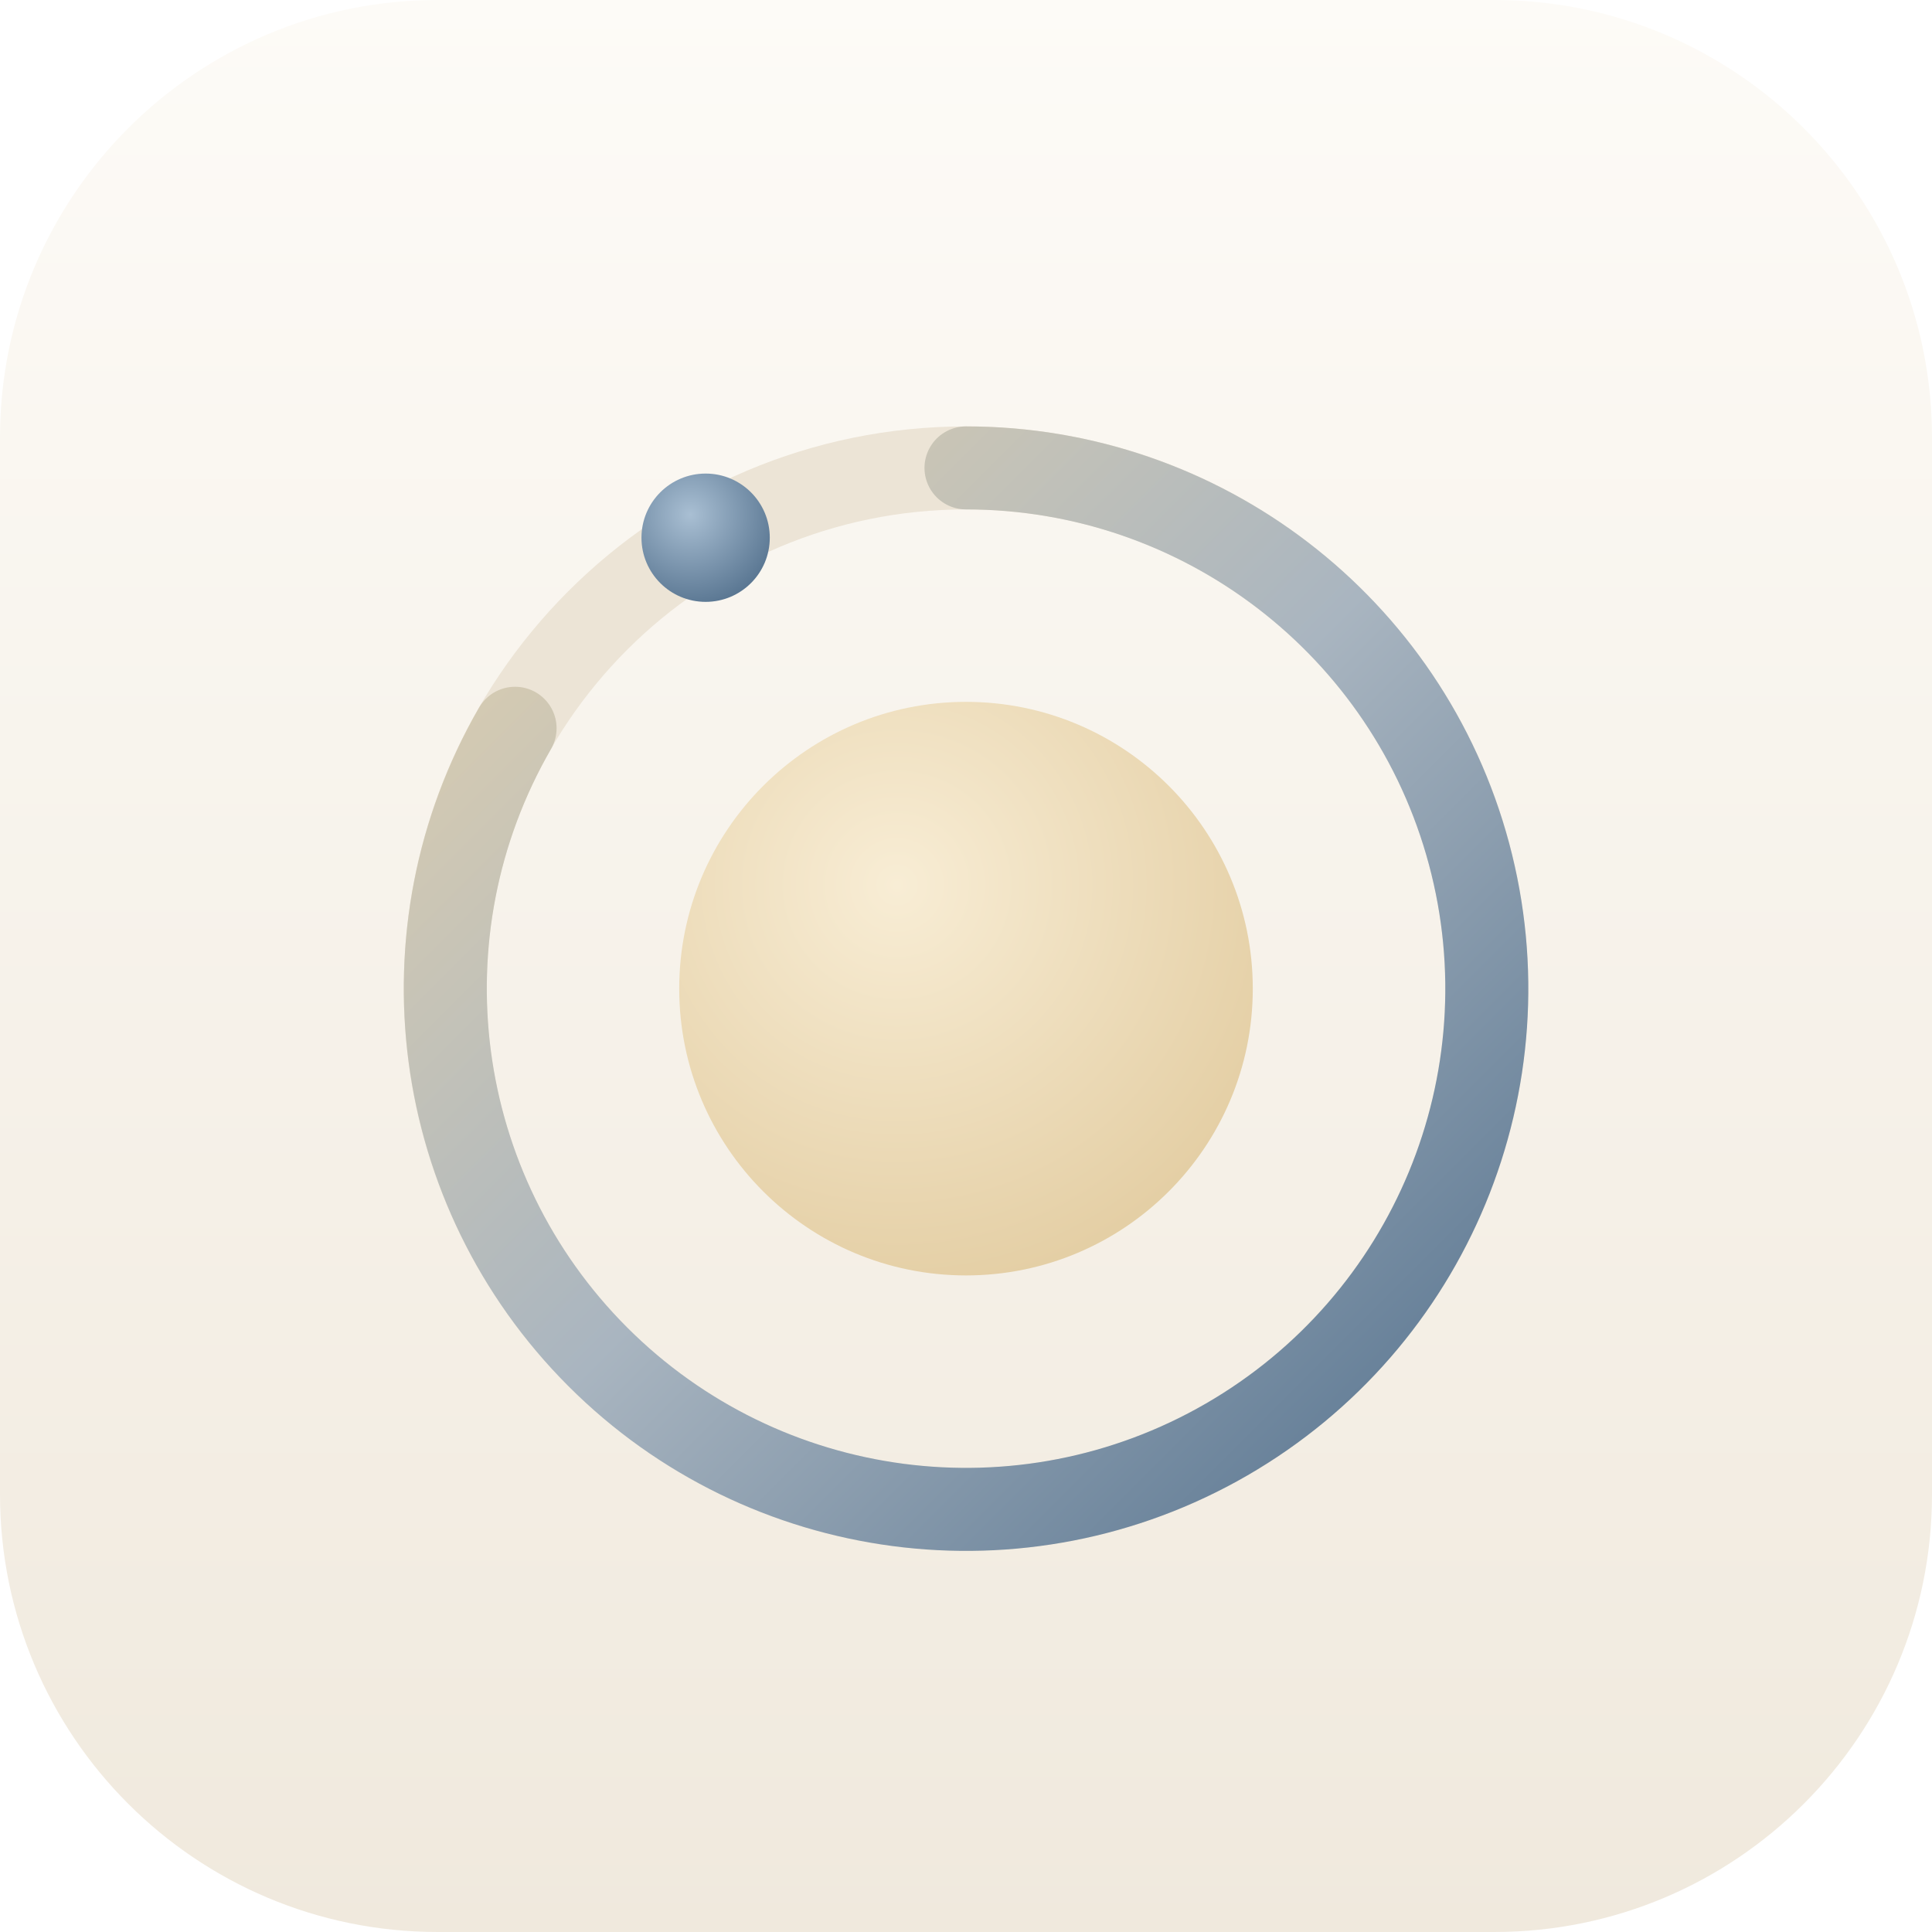
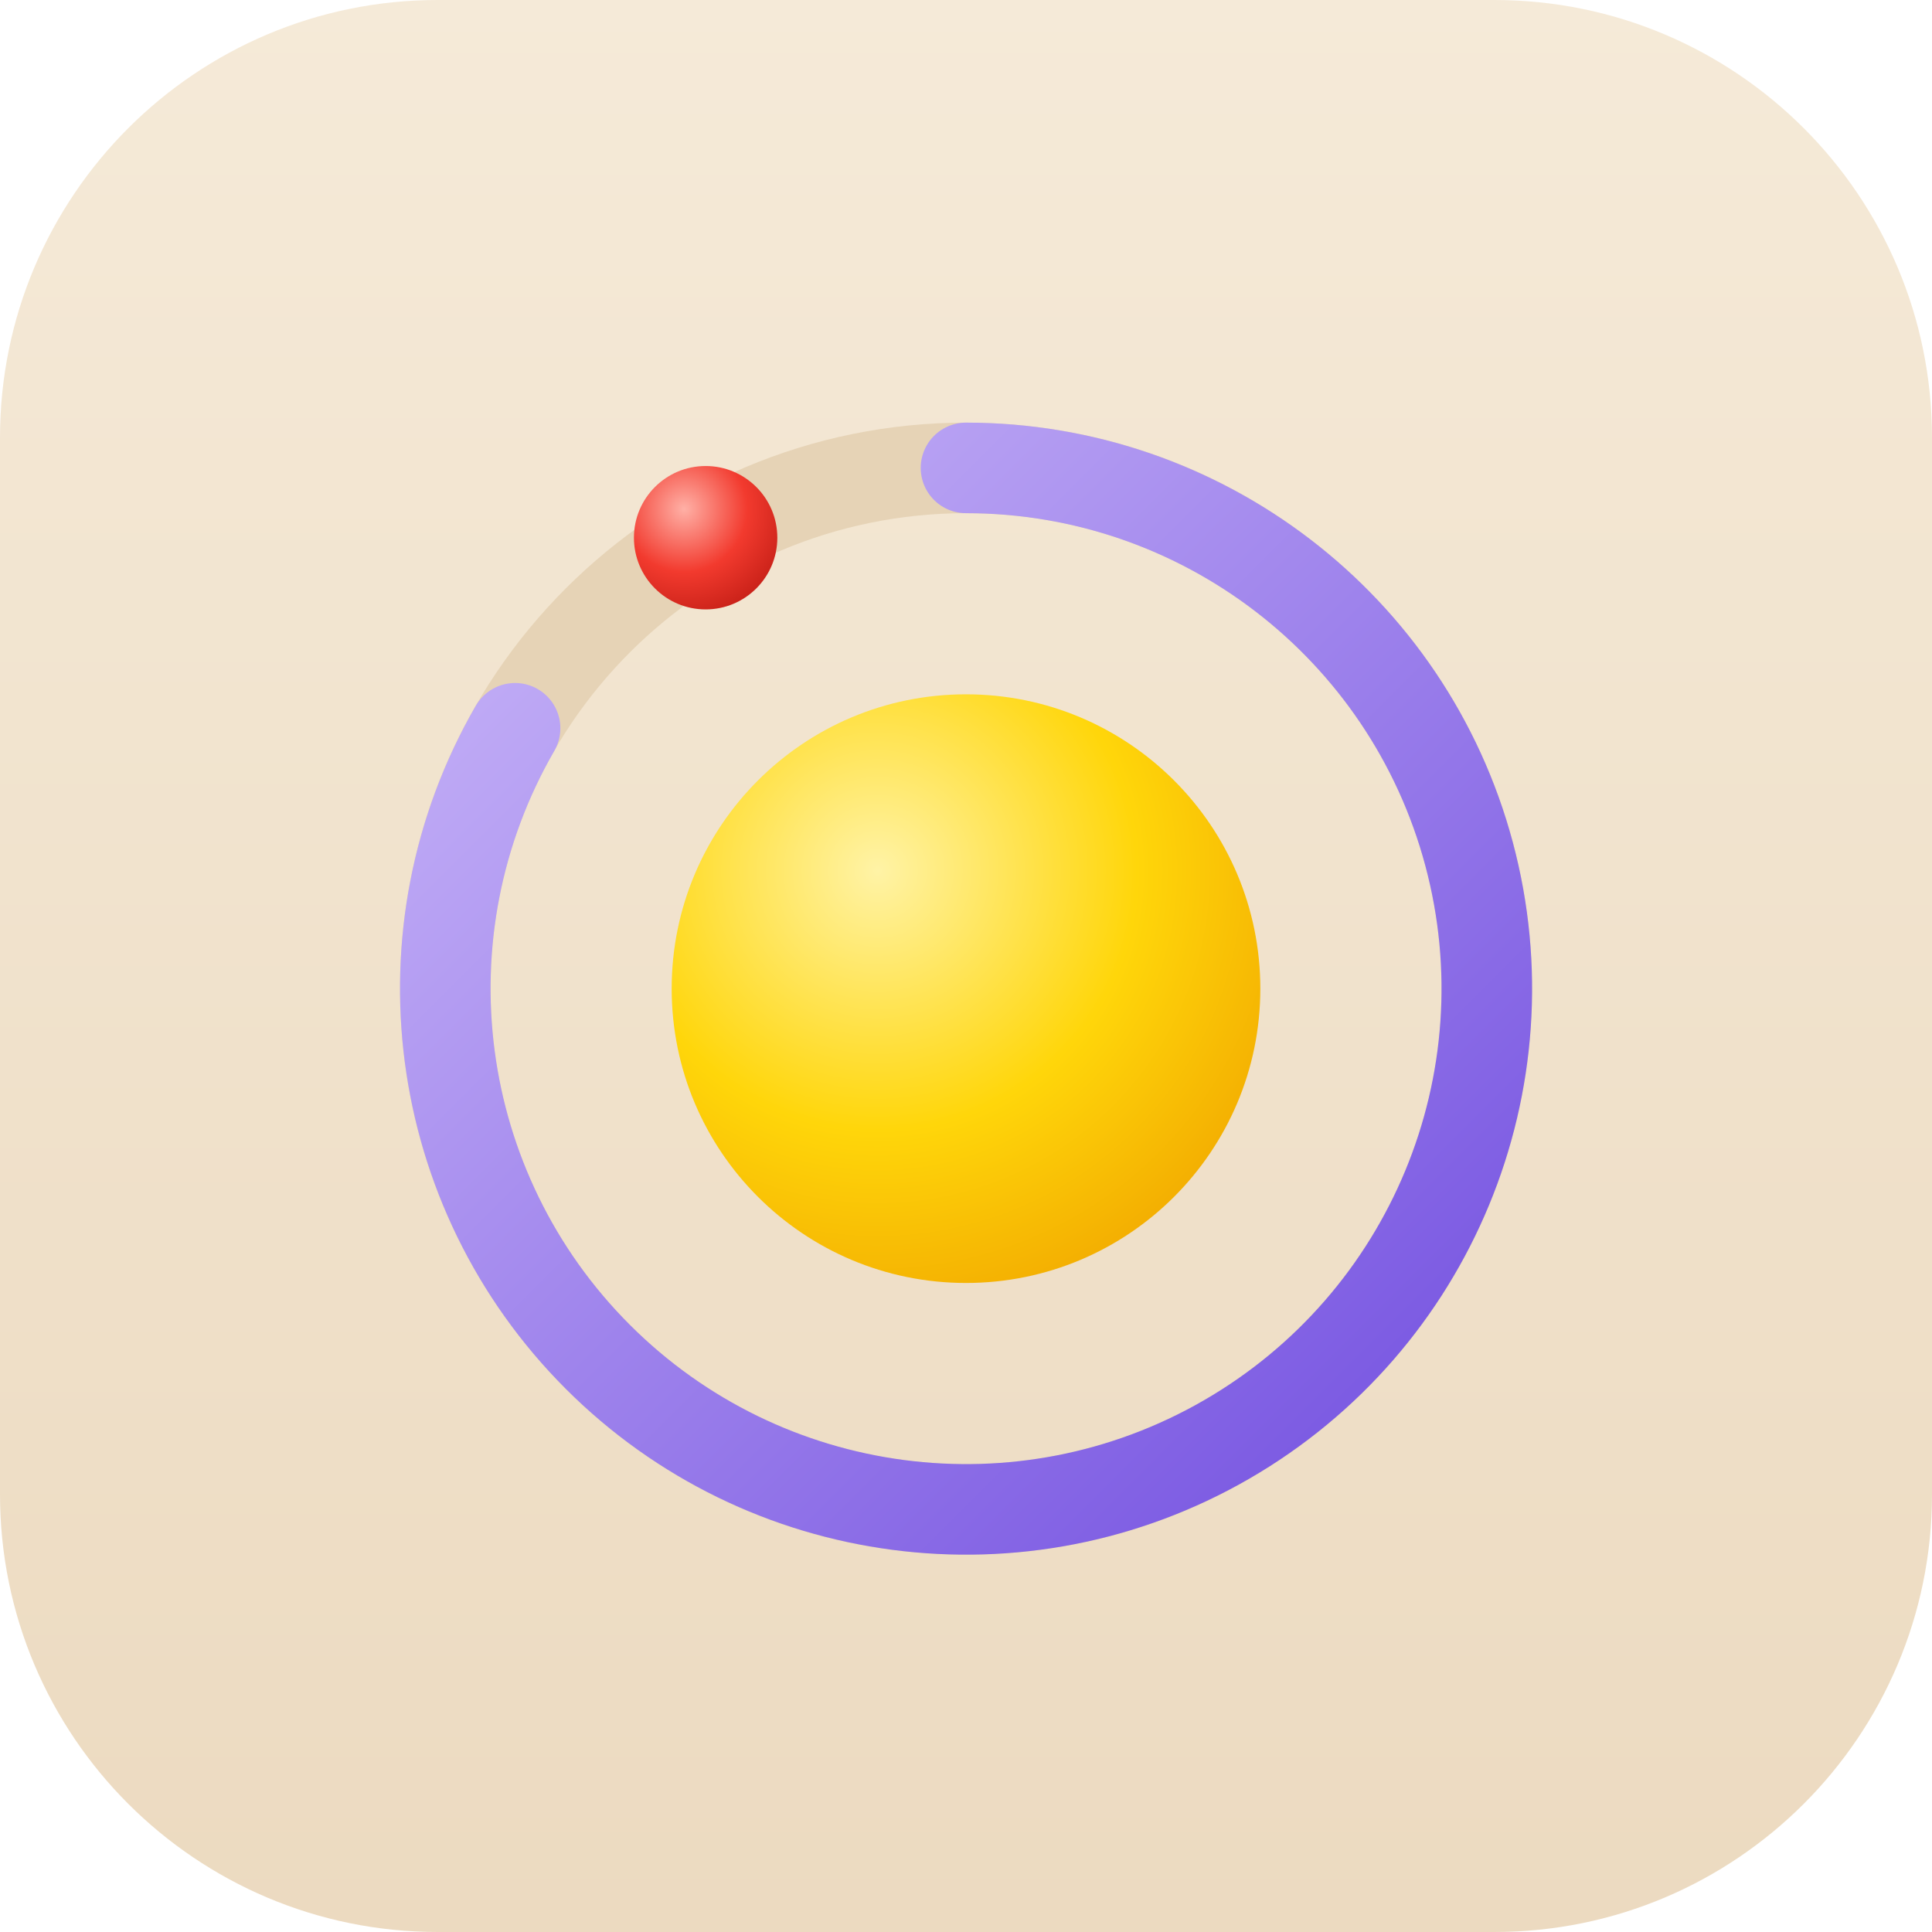
<svg xmlns="http://www.w3.org/2000/svg" viewBox="0 0 512 512">
  <defs>
    <linearGradient id="f" x1="0" y1="0" x2="0" y2="1">
-       <stop offset="0" stop-color="#FDFBF7" />
-       <stop offset="1" stop-color="#F0E9DD" />
+       <stop offset="0" stop-color="#F5EAD8" />
+       <stop offset="1" stop-color="#ECDAC0" />
    </linearGradient>
    <linearGradient id="a" x1="0" y1="0" x2="1" y2="1">
-       <stop offset="0" stop-color="#E2D1AE" />
-       <stop offset=".5" stop-color="#A9B5C0" />
-       <stop offset="1" stop-color="#56738F" />
+       <stop offset="0" stop-color="#C9B6F8" />
+       <stop offset="1" stop-color="#7350E0" />
    </linearGradient>
-     <radialGradient id="s" cx=".38" cy=".32" r=".75">
-       <stop offset="0" stop-color="#F8EDD5" />
-       <stop offset="1" stop-color="#E3CDA2" />
+     <radialGradient id="s" cx=".35" cy=".3" r=".8">
+       <stop offset="0" stop-color="#FFF3A6" />
+       <stop offset=".55" stop-color="#FFD60A" />
+       <stop offset="1" stop-color="#F2A900" />
    </radialGradient>
-     <radialGradient id="c" cx=".38" cy=".32" r=".75">
-       <stop offset="0" stop-color="#A9BFD3" />
-       <stop offset="1" stop-color="#56738F" />
+     <radialGradient id="c" cx=".35" cy=".3" r=".8">
+       <stop offset="0" stop-color="#FFB0A6" />
+       <stop offset=".55" stop-color="#F23A2E" />
+       <stop offset="1" stop-color="#C41E16" />
    </radialGradient>
  </defs>
  <rect width="512" height="512" rx="116" fill="url(#f)" />
-   <circle cx="256" cy="262" r="138" fill="none" stroke="#ECE4D6" stroke-width="22" />
-   <path d="M256 124a138 138 0 1 1-119.5 69" fill="none" stroke="url(#a)" stroke-width="22" stroke-linecap="round" />
-   <circle cx="256" cy="262" r="76" fill="url(#s)" />
-   <circle cx="187" cy="142.5" r="17" fill="url(#c)" />
+   <circle cx="256" cy="262" r="138" fill="none" stroke="#E6D3B6" stroke-width="24" />
+   <path d="M256 124a138 138 0 1 1-119.5 69" fill="none" stroke="url(#a)" stroke-width="24" stroke-linecap="round" />
+   <circle cx="256" cy="262" r="78" fill="url(#s)" />
+   <circle cx="187" cy="142.5" r="19" fill="url(#c)" />
</svg>
